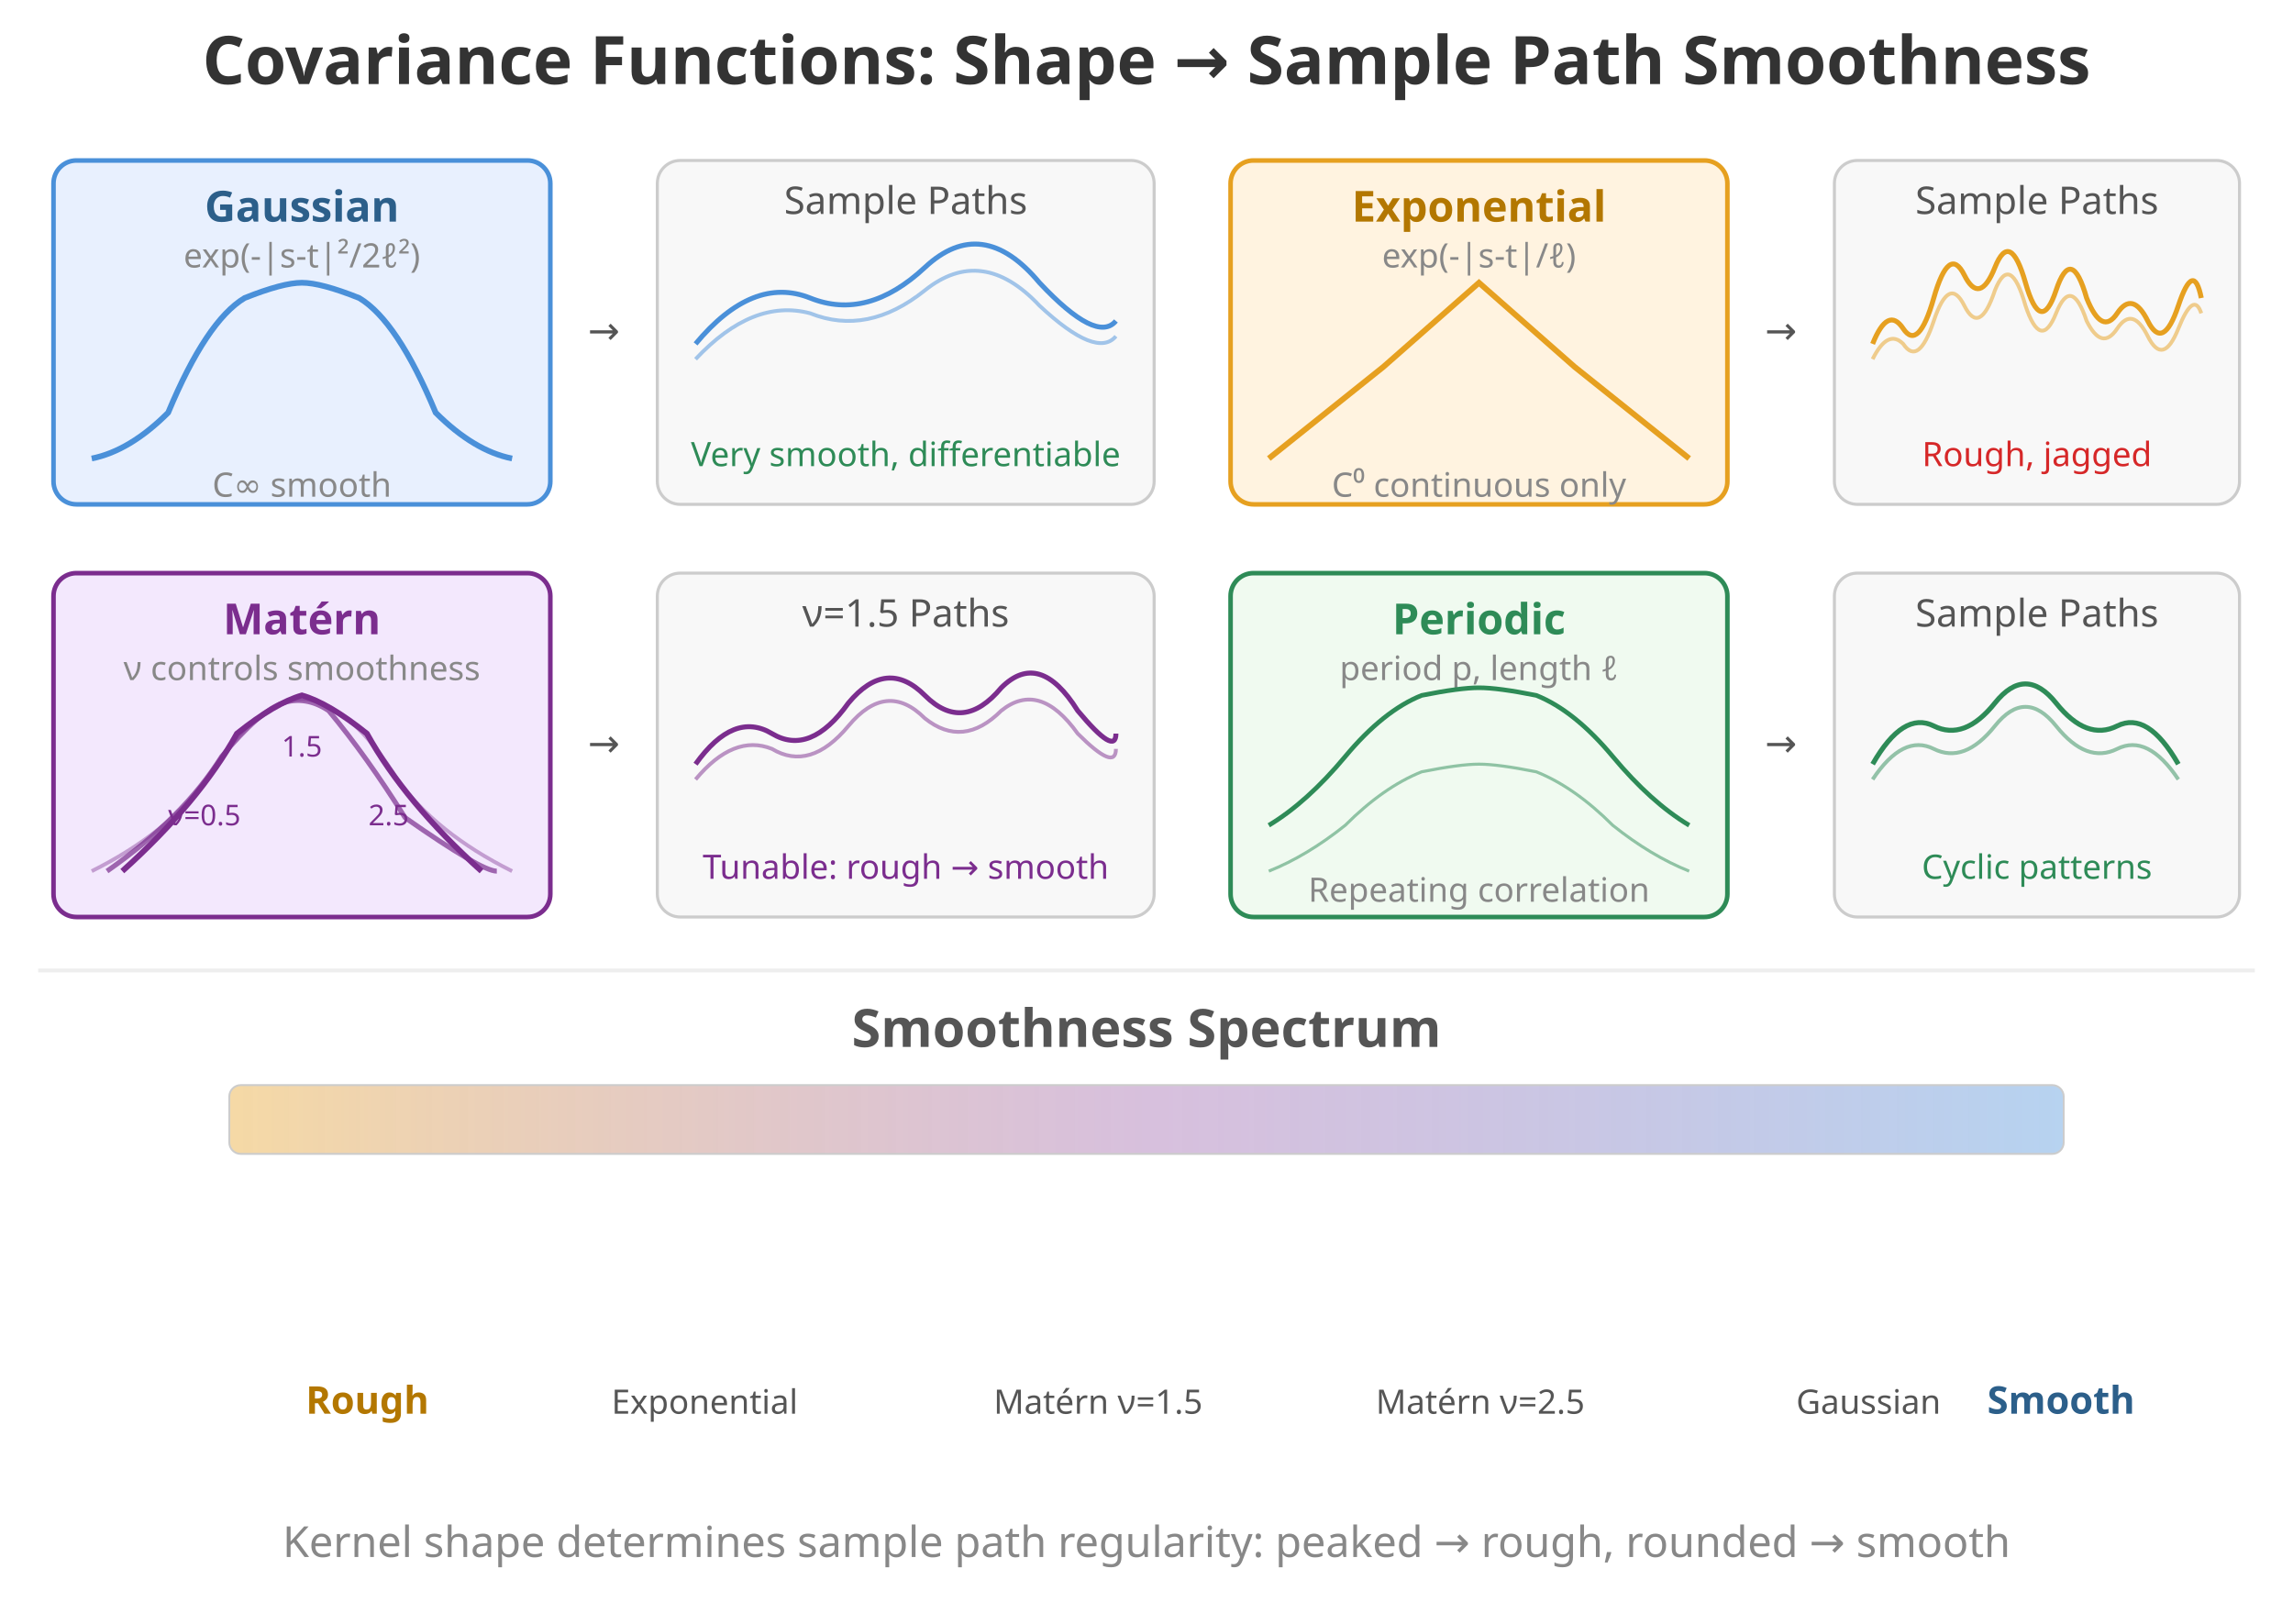
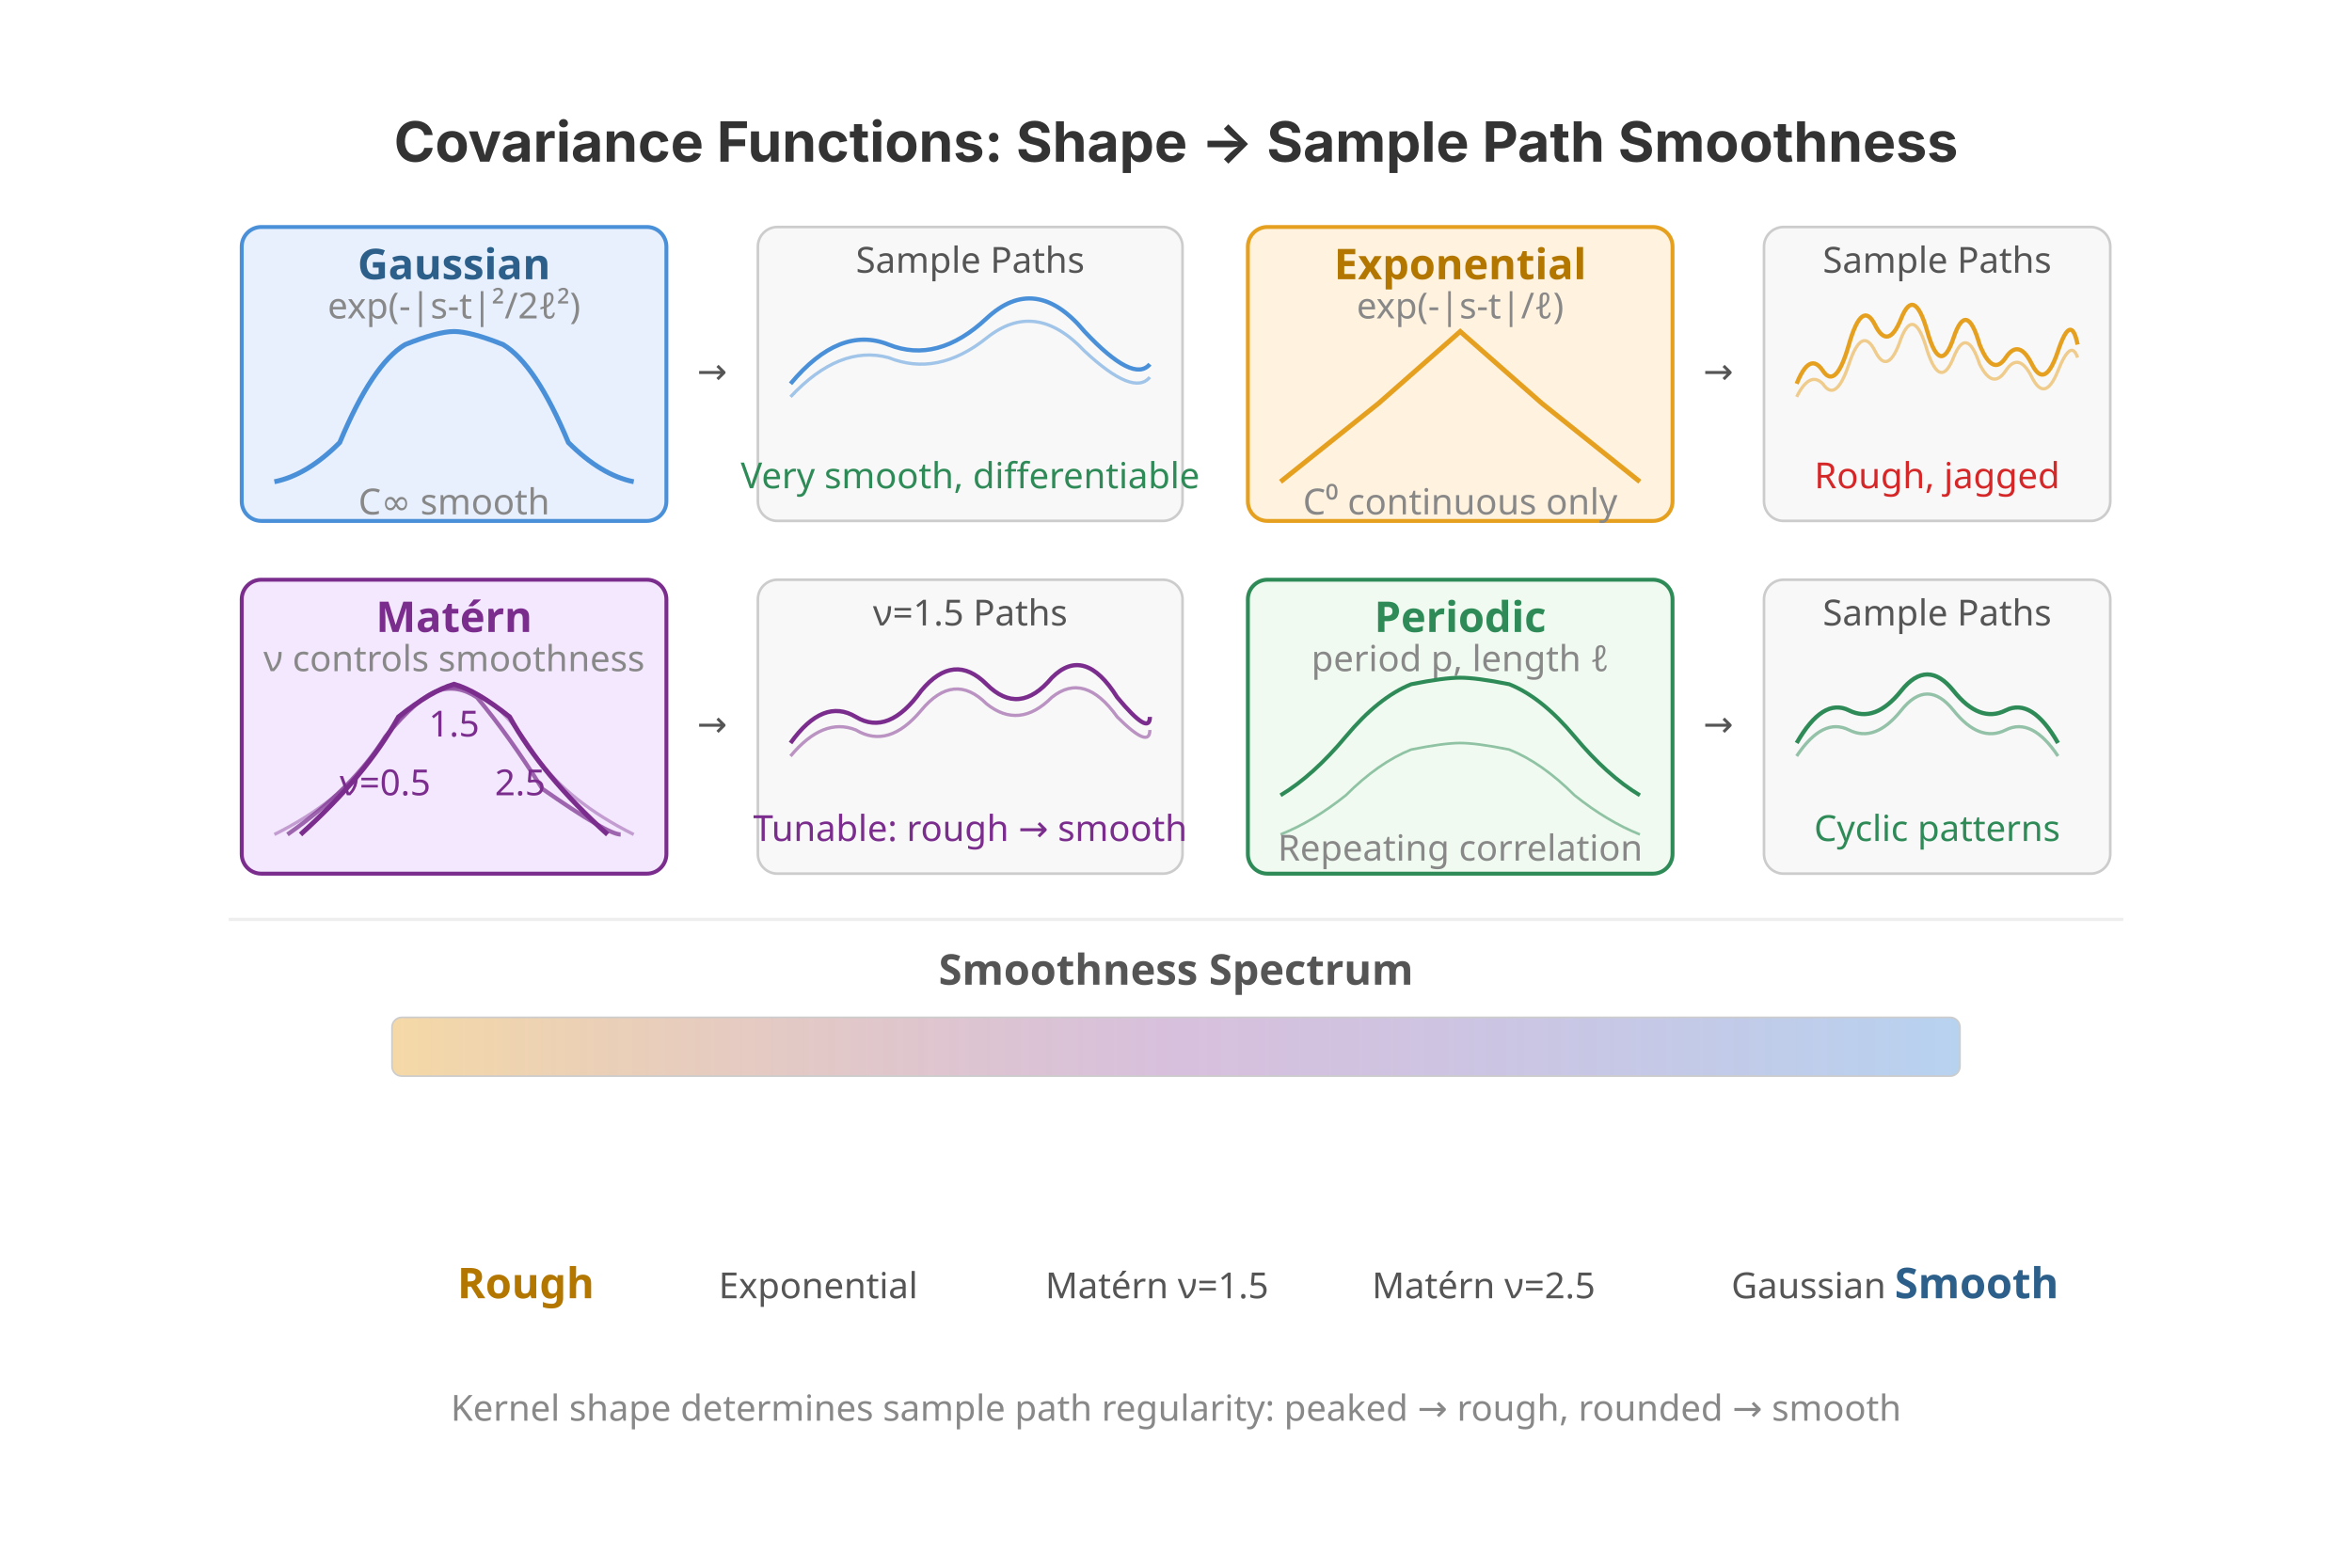
- <svg xmlns="http://www.w3.org/2000/svg" viewBox="0 0 600 425" fill="none" font-family="'Segoe UI', system-ui, sans-serif">
-   <text x="300" y="22" text-anchor="middle" font-size="17.5" font-weight="bold" fill="#333">Covariance Functions: Shape → Sample Path Smoothness</text>
-   <rect x="14" y="42" width="130" height="90" rx="6" fill="#E8F0FE" stroke="#4A90D9" stroke-width="1.2" />
-   <text x="79" y="58" text-anchor="middle" font-size="11.2" font-weight="bold" fill="#2C5F8A">Gaussian</text>
-   <text x="79" y="70" text-anchor="middle" font-size="8.8" fill="#888">exp(-|s-t|²/2ℓ²)</text>
-   <path d="M24 120 Q34 118 44 108 Q54 84 64 78 Q74 74 79 74 Q84 74 94 78 Q104 84 114 108 Q124 118 134 120" stroke="#4A90D9" stroke-width="1.5" fill="none" />
-   <text x="79" y="130" text-anchor="middle" font-size="8.8" fill="#888">C∞ smooth</text>
-   <text x="158" y="90" text-anchor="middle" font-size="10" fill="#555">→</text>
-   <rect x="172" y="42" width="130" height="90" rx="6" fill="#F8F8F8" stroke="#ccc" stroke-width="0.8" />
-   <text x="237" y="56" text-anchor="middle" font-size="10" fill="#555">Sample Paths</text>
-   <path d="M182 90 Q197 72 212 78 Q227 84 242 70 Q257 56 272 74 Q287 90 292 84" stroke="#4A90D9" stroke-width="1.3" fill="none" />
-   <path d="M182 94 Q197 78 212 82 Q227 88 242 76 Q257 64 272 80 Q287 94 292 88" stroke="#4A90D9" stroke-width="1.0" fill="none" opacity="0.5" />
-   <text x="237" y="122" text-anchor="middle" font-size="8.8" fill="#2E8B57">Very smooth, differentiable</text>
-   <rect x="322" y="42" width="130" height="90" rx="6" fill="#FFF3E0" stroke="#E6A020" stroke-width="1.2" />
-   <text x="387" y="58" text-anchor="middle" font-size="11.2" font-weight="bold" fill="#B37700">Exponential</text>
-   <text x="387" y="70" text-anchor="middle" font-size="8.8" fill="#888">exp(-|s-t|/ℓ)</text>
-   <path d="M332 120 L362 96 L387 74 L412 96 L442 120" stroke="#E6A020" stroke-width="1.5" fill="none" />
-   <text x="387" y="130" text-anchor="middle" font-size="8.8" fill="#888">C⁰ continuous only</text>
-   <text x="466" y="90" text-anchor="middle" font-size="10" fill="#555">→</text>
-   <rect x="480" y="42" width="106" height="90" rx="6" fill="#F8F8F8" stroke="#ccc" stroke-width="0.8" />
-   <text x="533" y="56" text-anchor="middle" font-size="10" fill="#555">Sample Paths</text>
-   <path d="M490 90 Q494 80 498 86 Q502 92 506 78 Q510 64 514 72 Q518 80 522 70 Q526 60 530 74 Q534 88 538 76 Q542 64 546 78 Q550 88 554 82 Q558 76 562 84 Q566 92 570 80 Q574 68 576 78" stroke="#E6A020" stroke-width="1.3" fill="none" />
-   <path d="M490 94 Q494 86 498 90 Q502 96 506 84 Q510 72 514 80 Q518 88 522 76 Q526 66 530 80 Q534 92 538 82 Q542 72 546 84 Q550 92 554 86 Q558 80 562 88 Q566 96 570 86 Q574 76 576 82" stroke="#E6A020" stroke-width="1.0" fill="none" opacity="0.5" />
-   <text x="533" y="122" text-anchor="middle" font-size="8.8" fill="#d62728">Rough, jagged</text>
-   <rect x="14" y="150" width="130" height="90" rx="6" fill="#F3E8FD" stroke="#7B2D8E" stroke-width="1.2" />
-   <text x="79" y="166" text-anchor="middle" font-size="11.2" font-weight="bold" fill="#7B2D8E">Matérn</text>
-   <text x="79" y="178" text-anchor="middle" font-size="8.8" fill="#888">ν controls smoothness</text>
-   <path d="M24 228 Q44 218 54 204 Q64 188 74 184 Q79 182 84 184 Q94 188 104 204 Q114 218 134 228" stroke="#7B2D8E" stroke-width="1.0" fill="none" opacity="0.4" />
-   <path d="M28 228 Q48 214 58 198 Q68 186 74 184 Q80 182 86 186 Q96 198 106 214 Q126 228 130 228" stroke="#7B2D8E" stroke-width="1.3" fill="none" opacity="0.7" />
-   <path d="M32 228 Q52 210 62 192 Q72 184 79 182 Q86 184 96 192 Q106 210 126 228" stroke="#7B2D8E" stroke-width="1.5" fill="none" />
-   <text x="44" y="216" font-size="7.5" fill="#7B2D8E">ν=0.5</text>
-   <text x="79" y="198" text-anchor="middle" font-size="7.5" fill="#7B2D8E">1.5</text>
-   <text x="107" y="216" text-anchor="end" font-size="7.5" fill="#7B2D8E">2.5</text>
-   <text x="158" y="198" text-anchor="middle" font-size="10" fill="#555">→</text>
-   <rect x="172" y="150" width="130" height="90" rx="6" fill="#F8F8F8" stroke="#ccc" stroke-width="0.8" />
-   <text x="237" y="164" text-anchor="middle" font-size="10" fill="#555">ν=1.5 Paths</text>
-   <path d="M182 200 Q192 186 202 192 Q212 198 222 184 Q232 172 242 182 Q252 192 262 180 Q272 170 282 186 Q292 198 292 192" stroke="#7B2D8E" stroke-width="1.3" fill="none" />
-   <path d="M182 204 Q192 192 202 196 Q212 202 222 190 Q232 178 242 188 Q252 196 262 186 Q272 178 282 192 Q292 202 292 196" stroke="#7B2D8E" stroke-width="1.0" fill="none" opacity="0.5" />
-   <text x="237" y="230" text-anchor="middle" font-size="8.8" fill="#7B2D8E">Tunable: rough → smooth</text>
-   <rect x="322" y="150" width="130" height="90" rx="6" fill="#F0FAF0" stroke="#2E8B57" stroke-width="1.2" />
-   <text x="387" y="166" text-anchor="middle" font-size="11.2" font-weight="bold" fill="#2E8B57">Periodic</text>
-   <text x="387" y="178" text-anchor="middle" font-size="8.8" fill="#888">period p, length ℓ</text>
-   <path d="M332 216 Q342 210 352 198 Q362 186 372 182 Q382 180 387 180 Q392 180 402 182 Q412 186 422 198 Q432 210 442 216" stroke="#2E8B57" stroke-width="1.2" fill="none" />
-   <path d="M332 228 Q342 224 352 216 Q362 206 372 202 Q382 200 387 200 Q392 200 402 202 Q412 206 422 216 Q432 224 442 228" stroke="#2E8B57" stroke-width="0.8" fill="none" opacity="0.5" />
-   <text x="387" y="236" text-anchor="middle" font-size="8.8" fill="#888">Repeating correlation</text>
-   <text x="466" y="198" text-anchor="middle" font-size="10" fill="#555">→</text>
-   <rect x="480" y="150" width="106" height="90" rx="6" fill="#F8F8F8" stroke="#ccc" stroke-width="0.8" />
-   <text x="533" y="164" text-anchor="middle" font-size="10" fill="#555">Sample Paths</text>
-   <path d="M490 200 Q498 186 506 190 Q514 194 522 184 Q530 174 538 184 Q546 194 554 190 Q562 186 570 200" stroke="#2E8B57" stroke-width="1.3" fill="none" />
-   <path d="M490 204 Q498 192 506 196 Q514 200 522 190 Q530 180 538 190 Q546 200 554 196 Q562 192 570 204" stroke="#2E8B57" stroke-width="1.0" fill="none" opacity="0.5" />
-   <text x="533" y="230" text-anchor="middle" font-size="8.8" fill="#2E8B57">Cyclic patterns</text>
-   <line x1="10" y1="254" x2="590" y2="254" stroke="#eee" stroke-width="1" />
-   <text x="300" y="274" text-anchor="middle" font-size="13.8" font-weight="bold" fill="#555">Smoothness Spectrum</text>
-   <rect x="60" y="284" width="480" height="18" rx="3" fill="url(#smoothGrad)" stroke="#ccc" stroke-width="0.5" />
+ <svg xmlns="http://www.w3.org/2000/svg" viewBox="0 0 720 480" fill="none" role="img" aria-label="Covariance Functions: Shape to Sample Path Smoothness">
+   <style>
+     .ttl{font:700 17px system-ui,-apple-system,sans-serif;fill:#1a1a2e}
+     .sub{font:400 12px system-ui,sans-serif;fill:#6c757d}
+     .lab{font:700 13px system-ui,sans-serif}
+     .sm{font:400 11px system-ui,sans-serif;fill:#495057}
+     .mono{font:600 12px ui-monospace,monospace}
+   </style>
  <defs>
    <linearGradient id="smoothGrad" x1="0%" y1="0%" x2="100%" y2="0%">
      <stop offset="0%" style="stop-color:#E6A020;stop-opacity:0.4" />
      <stop offset="50%" style="stop-color:#7B2D8E;stop-opacity:0.3" />
      <stop offset="100%" style="stop-color:#4A90D9;stop-opacity:0.4" />
    </linearGradient>
  </defs>
-   <text x="80" y="370" font-size="10" fill="#B37700" font-weight="bold">Rough</text>
-   <text x="160" y="370" font-size="8.8" fill="#555">Exponential</text>
-   <text x="260" y="370" font-size="8.8" fill="#555">Matérn ν=1.5</text>
-   <text x="360" y="370" font-size="8.8" fill="#555">Matérn ν=2.5</text>
-   <text x="470" y="370" font-size="8.8" fill="#555">Gaussian</text>
-   <text x="520" y="370" font-size="10" fill="#2C5F8A" font-weight="bold">Smooth</text>
-   <text x="300" y="407.5" text-anchor="middle" font-size="11.2" fill="#888">Kernel shape determines sample path regularity: peaked → rough, rounded → smooth</text>
+   <g transform="translate(60,27.5)">
+     <text class="ttl" x="300" y="22" text-anchor="middle" font-size="17.5" style="fill:#333">Covariance Functions: Shape → Sample Path Smoothness</text>
+     <rect x="14" y="42" width="130" height="90" rx="6" fill="#E8F0FE" stroke="#4A90D9" stroke-width="1.2" />
+     <text class="lab" x="79" y="58" text-anchor="middle" font-size="11.2" style="fill:#2C5F8A">Gaussian</text>
+     <text class="sm" x="79" y="70" text-anchor="middle" font-size="8.8" style="fill:#888">exp(-|s-t|²/2ℓ²)</text>
+     <path d="M24 120 Q34 118 44 108 Q54 84 64 78 Q74 74 79 74 Q84 74 94 78 Q104 84 114 108 Q124 118 134 120" stroke="#4A90D9" stroke-width="1.5" fill="none" />
+     <text class="sm" x="79" y="130" text-anchor="middle" font-size="8.8" style="fill:#888">C∞ smooth</text>
+     <text class="sm" x="158" y="90" text-anchor="middle" font-size="10" style="fill:#555">→</text>
+     <rect x="172" y="42" width="130" height="90" rx="6" fill="#F8F8F8" stroke="#ccc" stroke-width="0.8" />
+     <text class="sm" x="237" y="56" text-anchor="middle" font-size="10" style="fill:#555">Sample Paths</text>
+     <path d="M182 90 Q197 72 212 78 Q227 84 242 70 Q257 56 272 74 Q287 90 292 84" stroke="#4A90D9" stroke-width="1.3" fill="none" />
+     <path d="M182 94 Q197 78 212 82 Q227 88 242 76 Q257 64 272 80 Q287 94 292 88" stroke="#4A90D9" stroke-width="1.0" fill="none" opacity="0.5" />
+     <text class="sm" x="237" y="122" text-anchor="middle" font-size="8.8" style="fill:#2E8B57">Very smooth, differentiable</text>
+     <rect x="322" y="42" width="130" height="90" rx="6" fill="#FFF3E0" stroke="#E6A020" stroke-width="1.2" />
+     <text class="lab" x="387" y="58" text-anchor="middle" font-size="11.2" style="fill:#B37700">Exponential</text>
+     <text class="sm" x="387" y="70" text-anchor="middle" font-size="8.8" style="fill:#888">exp(-|s-t|/ℓ)</text>
+     <path d="M332 120 L362 96 L387 74 L412 96 L442 120" stroke="#E6A020" stroke-width="1.5" fill="none" />
+     <text class="sm" x="387" y="130" text-anchor="middle" font-size="8.8" style="fill:#888">C⁰ continuous only</text>
+     <text class="sm" x="466" y="90" text-anchor="middle" font-size="10" style="fill:#555">→</text>
+     <rect x="480" y="42" width="106" height="90" rx="6" fill="#F8F8F8" stroke="#ccc" stroke-width="0.8" />
+     <text class="sm" x="533" y="56" text-anchor="middle" font-size="10" style="fill:#555">Sample Paths</text>
+     <path d="M490 90 Q494 80 498 86 Q502 92 506 78 Q510 64 514 72 Q518 80 522 70 Q526 60 530 74 Q534 88 538 76 Q542 64 546 78 Q550 88 554 82 Q558 76 562 84 Q566 92 570 80 Q574 68 576 78" stroke="#E6A020" stroke-width="1.3" fill="none" />
+     <path d="M490 94 Q494 86 498 90 Q502 96 506 84 Q510 72 514 80 Q518 88 522 76 Q526 66 530 80 Q534 92 538 82 Q542 72 546 84 Q550 92 554 86 Q558 80 562 88 Q566 96 570 86 Q574 76 576 82" stroke="#E6A020" stroke-width="1.0" fill="none" opacity="0.5" />
+     <text class="sm" x="533" y="122" text-anchor="middle" font-size="8.8" style="fill:#d62728">Rough, jagged</text>
+     <rect x="14" y="150" width="130" height="90" rx="6" fill="#F3E8FD" stroke="#7B2D8E" stroke-width="1.2" />
+     <text class="lab" x="79" y="166" text-anchor="middle" font-size="11.2" style="fill:#7B2D8E">Matérn</text>
+     <text class="sm" x="79" y="178" text-anchor="middle" font-size="8.8" style="fill:#888">ν controls smoothness</text>
+     <path d="M24 228 Q44 218 54 204 Q64 188 74 184 Q79 182 84 184 Q94 188 104 204 Q114 218 134 228" stroke="#7B2D8E" stroke-width="1.0" fill="none" opacity="0.4" />
+     <path d="M28 228 Q48 214 58 198 Q68 186 74 184 Q80 182 86 186 Q96 198 106 214 Q126 228 130 228" stroke="#7B2D8E" stroke-width="1.3" fill="none" opacity="0.7" />
+     <path d="M32 228 Q52 210 62 192 Q72 184 79 182 Q86 184 96 192 Q106 210 126 228" stroke="#7B2D8E" stroke-width="1.5" fill="none" />
+     <text class="sm" x="44" y="216" font-size="7.5" style="fill:#7B2D8E">ν=0.5</text>
+     <text class="sm" x="79" y="198" text-anchor="middle" font-size="7.5" style="fill:#7B2D8E">1.5</text>
+     <text class="sm" x="107" y="216" text-anchor="end" font-size="7.5" style="fill:#7B2D8E">2.5</text>
+     <text class="sm" x="158" y="198" text-anchor="middle" font-size="10" style="fill:#555">→</text>
+     <rect x="172" y="150" width="130" height="90" rx="6" fill="#F8F8F8" stroke="#ccc" stroke-width="0.8" />
+     <text class="sm" x="237" y="164" text-anchor="middle" font-size="10" style="fill:#555">ν=1.5 Paths</text>
+     <path d="M182 200 Q192 186 202 192 Q212 198 222 184 Q232 172 242 182 Q252 192 262 180 Q272 170 282 186 Q292 198 292 192" stroke="#7B2D8E" stroke-width="1.3" fill="none" />
+     <path d="M182 204 Q192 192 202 196 Q212 202 222 190 Q232 178 242 188 Q252 196 262 186 Q272 178 282 192 Q292 202 292 196" stroke="#7B2D8E" stroke-width="1.0" fill="none" opacity="0.5" />
+     <text class="sm" x="237" y="230" text-anchor="middle" font-size="8.8" style="fill:#7B2D8E">Tunable: rough → smooth</text>
+     <rect x="322" y="150" width="130" height="90" rx="6" fill="#F0FAF0" stroke="#2E8B57" stroke-width="1.2" />
+     <text class="lab" x="387" y="166" text-anchor="middle" font-size="11.2" style="fill:#2E8B57">Periodic</text>
+     <text class="sm" x="387" y="178" text-anchor="middle" font-size="8.8" style="fill:#888">period p, length ℓ</text>
+     <path d="M332 216 Q342 210 352 198 Q362 186 372 182 Q382 180 387 180 Q392 180 402 182 Q412 186 422 198 Q432 210 442 216" stroke="#2E8B57" stroke-width="1.2" fill="none" />
+     <path d="M332 228 Q342 224 352 216 Q362 206 372 202 Q382 200 387 200 Q392 200 402 202 Q412 206 422 216 Q432 224 442 228" stroke="#2E8B57" stroke-width="0.8" fill="none" opacity="0.5" />
+     <text class="sm" x="387" y="236" text-anchor="middle" font-size="8.8" style="fill:#888">Repeating correlation</text>
+     <text class="sm" x="466" y="198" text-anchor="middle" font-size="10" style="fill:#555">→</text>
+     <rect x="480" y="150" width="106" height="90" rx="6" fill="#F8F8F8" stroke="#ccc" stroke-width="0.8" />
+     <text class="sm" x="533" y="164" text-anchor="middle" font-size="10" style="fill:#555">Sample Paths</text>
+     <path d="M490 200 Q498 186 506 190 Q514 194 522 184 Q530 174 538 184 Q546 194 554 190 Q562 186 570 200" stroke="#2E8B57" stroke-width="1.3" fill="none" />
+     <path d="M490 204 Q498 192 506 196 Q514 200 522 190 Q530 180 538 190 Q546 200 554 196 Q562 192 570 204" stroke="#2E8B57" stroke-width="1.0" fill="none" opacity="0.5" />
+     <text class="sm" x="533" y="230" text-anchor="middle" font-size="8.8" style="fill:#2E8B57">Cyclic patterns</text>
+     <line x1="10" y1="254" x2="590" y2="254" stroke="#eee" stroke-width="1" />
+     <text class="lab" x="300" y="274" text-anchor="middle" font-size="13.8" style="fill:#555">Smoothness Spectrum</text>
+     <rect x="60" y="284" width="480" height="18" rx="3" fill="url(#smoothGrad)" stroke="#ccc" stroke-width="0.5" />
+     <text class="lab" x="80" y="370" font-size="10" style="fill:#B37700">Rough</text>
+     <text class="sm" x="160" y="370" font-size="8.8" style="fill:#555">Exponential</text>
+     <text class="sm" x="260" y="370" font-size="8.8" style="fill:#555">Matérn ν=1.5</text>
+     <text class="sm" x="360" y="370" font-size="8.8" style="fill:#555">Matérn ν=2.5</text>
+     <text class="sm" x="470" y="370" font-size="8.8" style="fill:#555">Gaussian</text>
+     <text class="lab" x="520" y="370" font-size="10" style="fill:#2C5F8A">Smooth</text>
+     <text class="sm" x="300" y="407.5" text-anchor="middle" font-size="11.2" style="fill:#888">Kernel shape determines sample path regularity: peaked → rough, rounded → smooth</text>
+   </g>
</svg>
